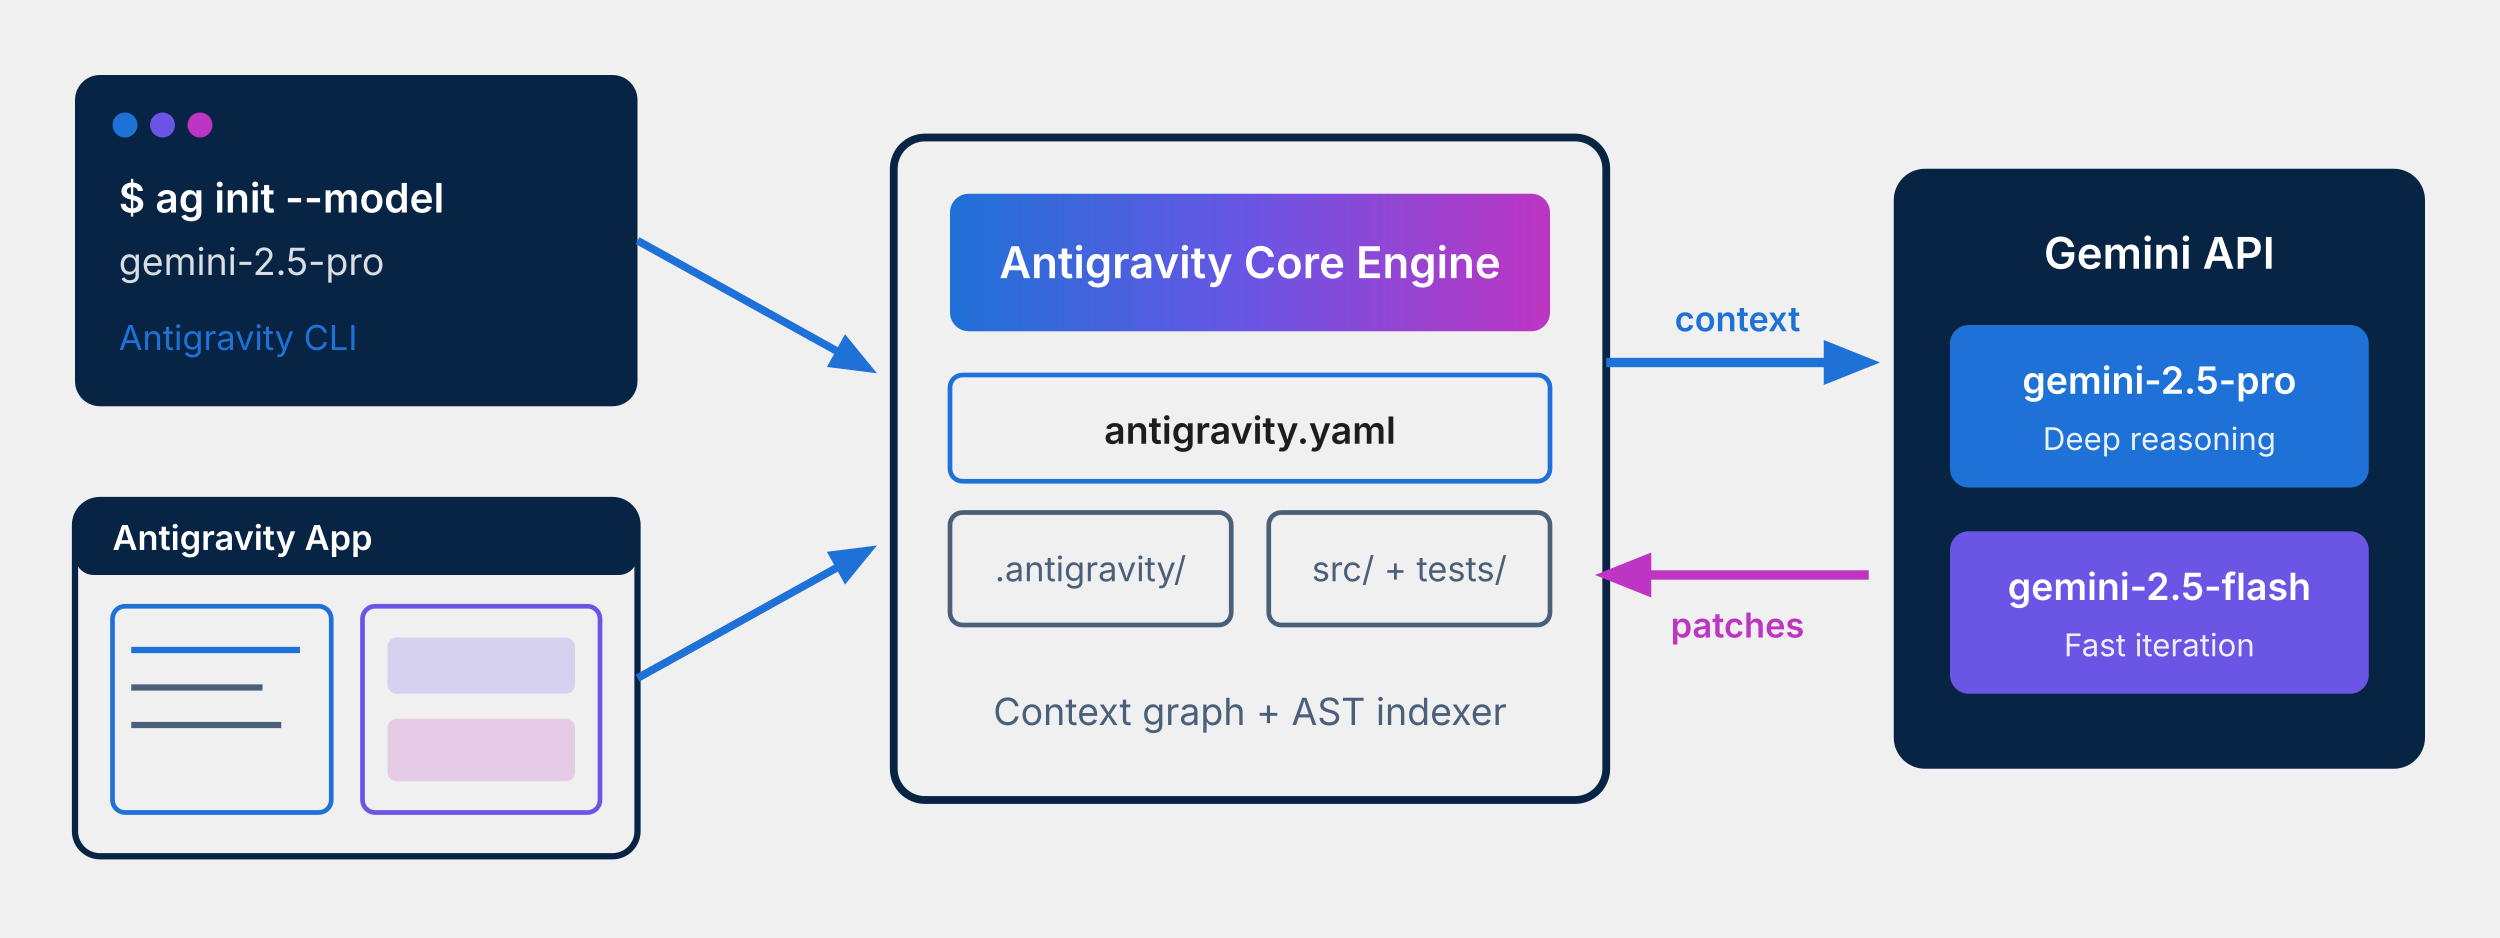
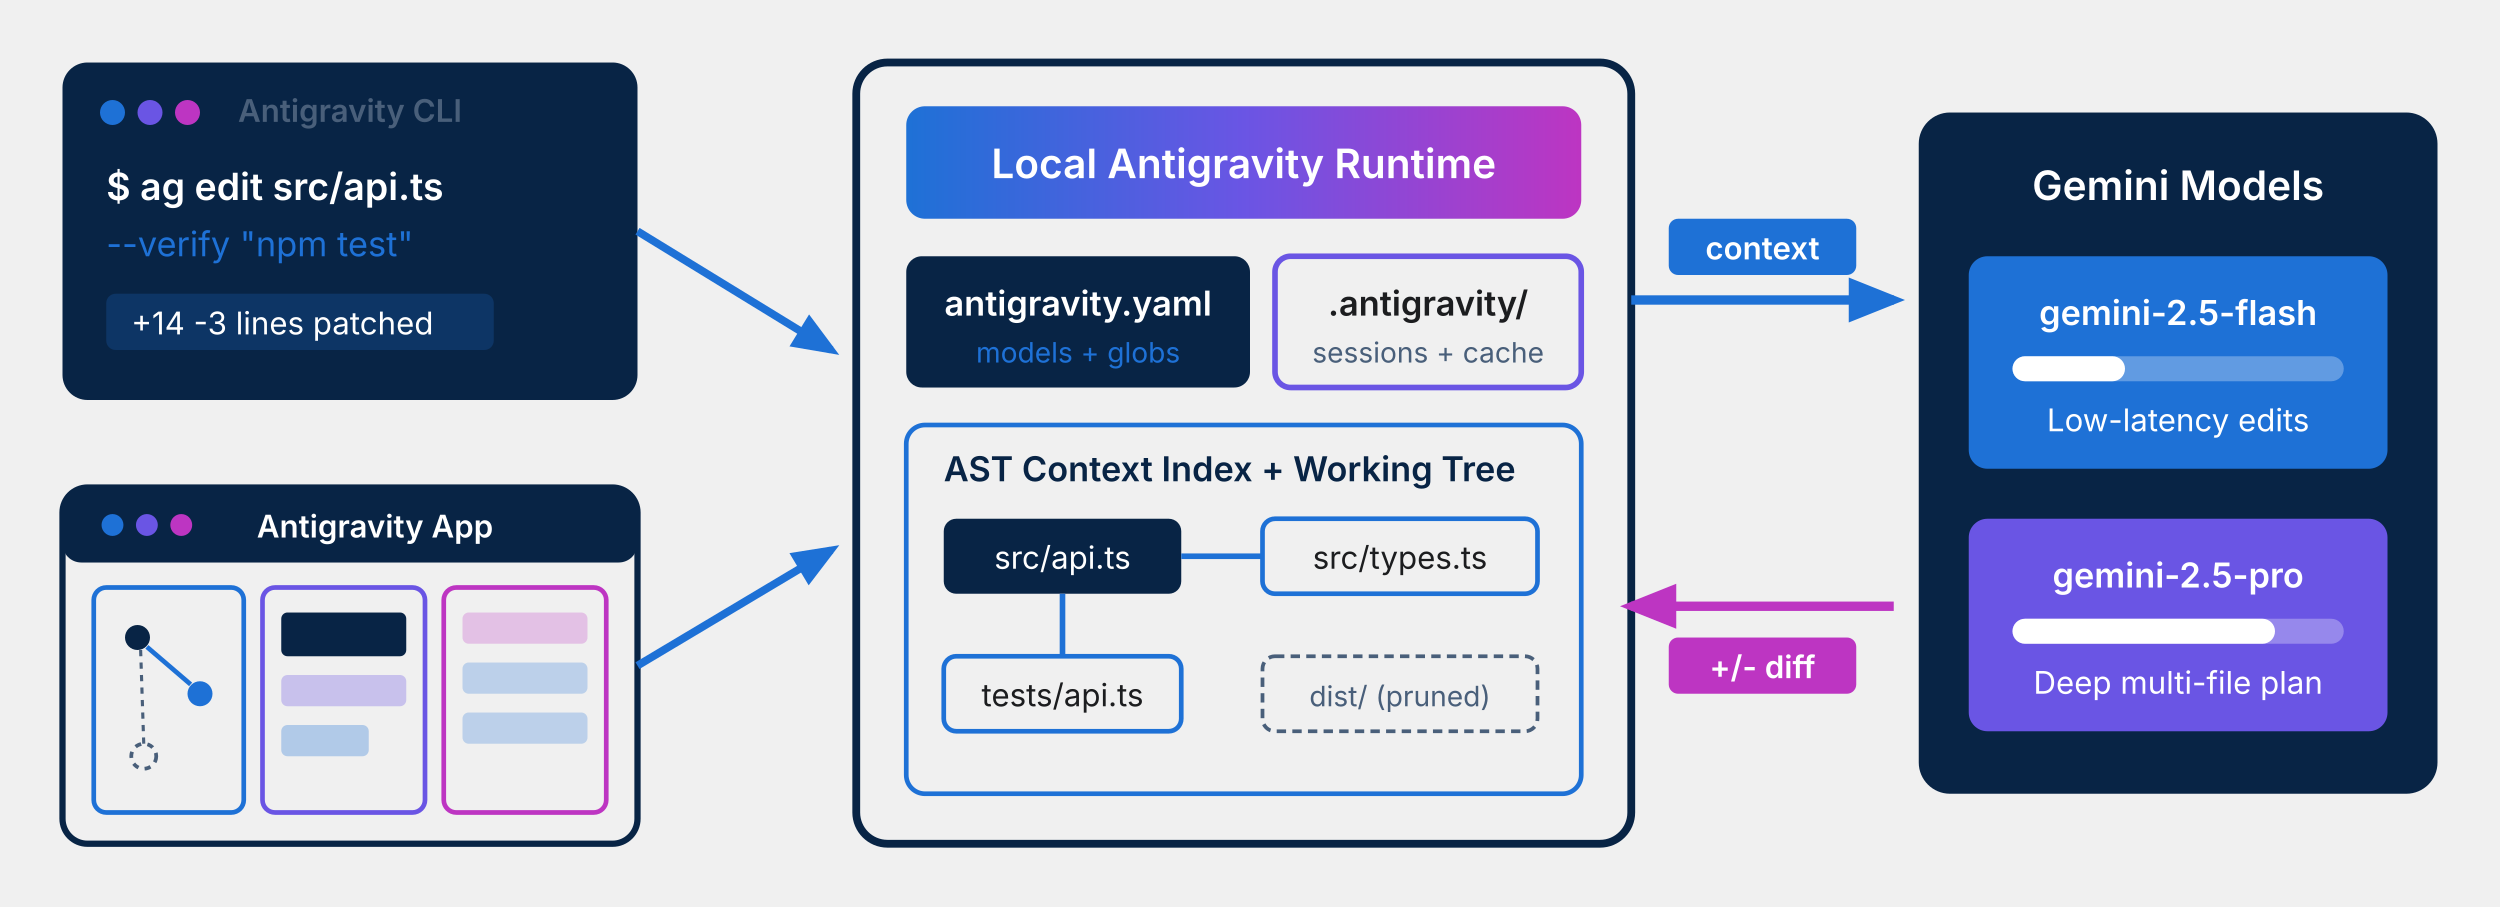
- <svg xmlns="http://www.w3.org/2000/svg" viewBox="0 0 800 300" role="img" aria-label="CLI commands and App workspace events flow through the shared Antigravity engine and antigravity.yaml into Gemini models and return structured diffs to local files">
+ <svg xmlns="http://www.w3.org/2000/svg" viewBox="0 0 800 290" role="img" aria-label="CLI commands and App workspace events flow through the shared Antigravity engine and antigravity.yaml into Gemini models and return structured diffs to local files">
  <defs>
-     <linearGradient id="ag-flow" x1="0" y1="0" x2="1" y2="0">
+     <linearGradient id="ag-band" x1="0" y1="0" x2="1" y2="0">
      <stop offset="0" stop-color="#1e71d6" />
      <stop offset="0.5" stop-color="#6a55e4" />
      <stop offset="1" stop-color="#bd35c2" />
    </linearGradient>
-     <marker id="arrow-blue" viewBox="0 0 10 10" refX="8" refY="5" markerWidth="6" markerHeight="6" orient="auto-start-reverse">
+     <marker id="arr-blue" viewBox="0 0 10 10" refX="8" refY="5" markerWidth="6" markerHeight="6" orient="auto-start-reverse">
      <path d="M 0 1 L 10 5 L 0 9 z" fill="#1e71d6" />
    </marker>
-     <marker id="arrow-magenta" viewBox="0 0 10 10" refX="8" refY="5" markerWidth="6" markerHeight="6" orient="auto-start-reverse">
+     <marker id="arr-magenta" viewBox="0 0 10 10" refX="8" refY="5" markerWidth="6" markerHeight="6" orient="auto-start-reverse">
      <path d="M 0 1 L 10 5 L 0 9 z" fill="#bd35c2" />
    </marker>
  </defs>
-   <rect x="24" y="24" width="180" height="106" rx="8" fill="#082445" />
-   <circle cx="40" cy="40" r="4" fill="#1e71d6" />
-   <circle cx="52" cy="40" r="4" fill="#6a55e4" />
-   <circle cx="64" cy="40" r="4" fill="#bd35c2" />
-   <text x="38" y="68" fill="#ffffff" font-family="Inter, system-ui, sans-serif" font-size="13" font-weight="600">$ ag init --model</text>
-   <text x="38" y="88" fill="#ffffff" font-family="Inter, system-ui, sans-serif" font-size="12" opacity="0.85">gemini-2.5-pro</text>
-   <text x="38" y="112" fill="#1e71d6" font-family="Inter, system-ui, sans-serif" font-size="11">Antigravity CLI</text>
-   <rect x="24" y="160" width="180" height="114" rx="8" fill="none" stroke="#082445" stroke-width="2" />
-   <rect x="24" y="160" width="180" height="24" rx="6" fill="#082445" />
-   <text x="36" y="176" fill="#ffffff" font-family="Inter, system-ui, sans-serif" font-size="11" font-weight="600">Antigravity App</text>
-   <rect x="36" y="194" width="70" height="66" rx="4" fill="none" stroke="#1e71d6" stroke-width="1.5" />
-   <line x1="42" y1="208" x2="96" y2="208" stroke="#1e71d6" stroke-width="2" />
-   <line x1="42" y1="220" x2="84" y2="220" stroke="#495f7a" stroke-width="2" />
-   <line x1="42" y1="232" x2="90" y2="232" stroke="#495f7a" stroke-width="2" />
-   <rect x="116" y="194" width="76" height="66" rx="4" fill="none" stroke="#6a55e4" stroke-width="1.5" />
-   <rect x="124" y="204" width="60" height="18" rx="3" fill="#6a55e4" opacity="0.2" />
-   <rect x="124" y="230" width="60" height="20" rx="3" fill="#bd35c2" opacity="0.2" />
-   <path d="M 204 77 L 278 118" fill="none" stroke="#1e71d6" stroke-width="2.5" marker-end="url(#arrow-blue)" />
-   <path d="M 204 217 L 278 176" fill="none" stroke="#1e71d6" stroke-width="2.5" marker-end="url(#arrow-blue)" />
-   <rect x="286" y="44" width="228" height="212" rx="10" fill="none" stroke="#082445" stroke-width="2.5" />
-   <rect x="304" y="62" width="192" height="44" rx="6" fill="url(#ag-flow)" />
-   <text x="400" y="89" text-anchor="middle" fill="#ffffff" font-family="Inter, system-ui, sans-serif" font-size="14" font-weight="600">Antigravity Core Engine</text>
-   <rect x="304" y="120" width="192" height="34" rx="4" fill="none" stroke="#1e71d6" stroke-width="1.5" />
-   <text x="400" y="142" text-anchor="middle" fill="#1c1d1f" font-family="Inter, system-ui, sans-serif" font-size="12" font-weight="600">antigravity.yaml</text>
-   <rect x="304" y="164" width="90" height="36" rx="4" fill="none" stroke="#495f7a" stroke-width="1.5" />
-   <text x="349" y="186" text-anchor="middle" fill="#495f7a" font-family="Inter, system-ui, sans-serif" font-size="11">.antigravity/</text>
-   <rect x="406" y="164" width="90" height="36" rx="4" fill="none" stroke="#495f7a" stroke-width="1.5" />
-   <text x="451" y="186" text-anchor="middle" fill="#495f7a" font-family="Inter, system-ui, sans-serif" font-size="11">src/ + tests/</text>
-   <text x="400" y="232" text-anchor="middle" fill="#495f7a" font-family="Inter, system-ui, sans-serif" font-size="12">Context graph + AST indexer</text>
-   <path d="M 514 116 L 598 116" fill="none" stroke="#1e71d6" stroke-width="3" marker-end="url(#arrow-blue)" />
-   <text x="556" y="106" text-anchor="middle" fill="#1e71d6" font-family="Inter, system-ui, sans-serif" font-size="11" font-weight="600">context</text>
-   <path d="M 598 184 L 514 184" fill="none" stroke="#bd35c2" stroke-width="3" marker-end="url(#arrow-magenta)" />
-   <text x="556" y="204" text-anchor="middle" fill="#bd35c2" font-family="Inter, system-ui, sans-serif" font-size="11" font-weight="600">patches</text>
-   <rect x="606" y="54" width="170" height="192" rx="10" fill="#082445" />
-   <text x="691" y="86" text-anchor="middle" fill="#ffffff" font-family="Inter, system-ui, sans-serif" font-size="14" font-weight="600">Gemini API</text>
-   <rect x="624" y="104" width="134" height="52" rx="6" fill="#1e71d6" />
-   <text x="691" y="126" text-anchor="middle" fill="#ffffff" font-family="Inter, system-ui, sans-serif" font-size="12" font-weight="600">gemini-2.5-pro</text>
-   <text x="691" y="144" text-anchor="middle" fill="#ffffff" font-family="Inter, system-ui, sans-serif" font-size="10" opacity="0.9">Deep reasoning</text>
-   <rect x="624" y="170" width="134" height="52" rx="6" fill="#6a55e4" />
-   <text x="691" y="192" text-anchor="middle" fill="#ffffff" font-family="Inter, system-ui, sans-serif" font-size="12" font-weight="600">gemini-2.5-flash</text>
-   <text x="691" y="210" text-anchor="middle" fill="#ffffff" font-family="Inter, system-ui, sans-serif" font-size="10" opacity="0.9">Fast iteration</text>
+   <rect x="20" y="20" width="184" height="108" rx="8" fill="#082445" />
+   <circle cx="36" cy="36" r="4" fill="#1e71d6" />
+   <circle cx="48" cy="36" r="4" fill="#6a55e4" />
+   <circle cx="60" cy="36" r="4" fill="#bd35c2" />
+   <text x="112" y="39" text-anchor="middle" fill="#495f7a" font-family="Inter, system-ui, sans-serif" font-size="10" font-weight="600">Antigravity CLI</text>
+   <text x="34" y="64" fill="#ffffff" font-family="Inter, system-ui, sans-serif" font-size="12" font-weight="600">$ ag edit src/api.ts</text>
+   <text x="34" y="82" fill="#1e71d6" font-family="Inter, system-ui, sans-serif" font-size="11">--verify "npm test"</text>
+   <rect x="34" y="94" width="124" height="18" rx="3" fill="#1e71d6" opacity="0.22" />
+   <text x="42" y="107" fill="#ffffff" font-family="Inter, system-ui, sans-serif" font-size="10">+14 -3 lines patched</text>
+   <rect x="20" y="156" width="184" height="114" rx="8" fill="none" stroke="#082445" stroke-width="2" />
+   <rect x="20" y="156" width="184" height="24" rx="6" fill="#082445" />
+   <circle cx="36" cy="168" r="3.5" fill="#1e71d6" />
+   <circle cx="47" cy="168" r="3.5" fill="#6a55e4" />
+   <circle cx="58" cy="168" r="3.5" fill="#bd35c2" />
+   <text x="120" y="172" text-anchor="middle" fill="#ffffff" font-family="Inter, system-ui, sans-serif" font-size="10" font-weight="600">Antigravity App</text>
+   <rect x="30" y="188" width="48" height="72" rx="4" fill="none" stroke="#1e71d6" stroke-width="1.5" />
+   <circle cx="44" cy="204" r="4" fill="#082445" />
+   <circle cx="64" cy="222" r="4" fill="#1e71d6" />
+   <circle cx="46" cy="242" r="4" fill="none" stroke="#495f7a" stroke-width="1.2" stroke-dasharray="2 2" />
+   <line x1="47" y1="207" x2="61" y2="219" stroke="#1e71d6" stroke-width="1.5" />
+   <line x1="45" y1="208" x2="46" y2="238" stroke="#495f7a" stroke-width="1" stroke-dasharray="2 2" />
+   <rect x="84" y="188" width="52" height="72" rx="4" fill="none" stroke="#6a55e4" stroke-width="1.5" />
+   <rect x="90" y="196" width="40" height="14" rx="2" fill="#082445" />
+   <rect x="90" y="216" width="40" height="10" rx="2" fill="#6a55e4" opacity="0.3" />
+   <rect x="90" y="232" width="28" height="10" rx="2" fill="#1e71d6" opacity="0.3" />
+   <rect x="142" y="188" width="52" height="72" rx="4" fill="none" stroke="#bd35c2" stroke-width="1.5" />
+   <rect x="148" y="196" width="40" height="10" rx="2" fill="#bd35c2" opacity="0.25" />
+   <rect x="148" y="212" width="40" height="10" rx="2" fill="#1e71d6" opacity="0.25" />
+   <rect x="148" y="228" width="40" height="10" rx="2" fill="#1e71d6" opacity="0.25" />
+   <path d="M 204 74 L 266 112" fill="none" stroke="#1e71d6" stroke-width="2.5" marker-end="url(#arr-blue)" />
+   <path d="M 204 213 L 266 176" fill="none" stroke="#1e71d6" stroke-width="2.5" marker-end="url(#arr-blue)" />
+   <rect x="274" y="20" width="248" height="250" rx="10" fill="none" stroke="#082445" stroke-width="2.5" />
+   <rect x="290" y="34" width="216" height="36" rx="6" fill="url(#ag-band)" />
+   <text x="398" y="57" text-anchor="middle" fill="#ffffff" font-family="Inter, system-ui, sans-serif" font-size="13" font-weight="600">Local Antigravity Runtime</text>
+   <rect x="290" y="82" width="110" height="42" rx="5" fill="#082445" />
+   <text x="345" y="101" text-anchor="middle" fill="#ffffff" font-family="Inter, system-ui, sans-serif" font-size="11" font-weight="600">antigravity.yaml</text>
+   <text x="345" y="116" text-anchor="middle" fill="#1e71d6" font-family="Inter, system-ui, sans-serif" font-size="9">models + globs</text>
+   <rect x="408" y="82" width="98" height="42" rx="5" fill="none" stroke="#6a55e4" stroke-width="1.8" />
+   <text x="457" y="101" text-anchor="middle" fill="#1c1d1f" font-family="Inter, system-ui, sans-serif" font-size="11" font-weight="600">.antigravity/</text>
+   <text x="457" y="116" text-anchor="middle" fill="#495f7a" font-family="Inter, system-ui, sans-serif" font-size="9">sessions + cache</text>
+   <rect x="290" y="136" width="216" height="118" rx="6" fill="none" stroke="#1e71d6" stroke-width="1.5" />
+   <text x="302" y="154" fill="#082445" font-family="Inter, system-ui, sans-serif" font-size="11" font-weight="600">AST Context Index + Working Tree</text>
+   <rect x="302" y="166" width="76" height="24" rx="4" fill="#082445" />
+   <text x="340" y="182" text-anchor="middle" fill="#ffffff" font-family="Inter, system-ui, sans-serif" font-size="10">src/api.ts</text>
+   <line x1="378" y1="178" x2="404" y2="178" stroke="#1e71d6" stroke-width="1.8" />
+   <rect x="404" y="166" width="88" height="24" rx="4" fill="none" stroke="#1e71d6" stroke-width="1.5" />
+   <text x="448" y="182" text-anchor="middle" fill="#1c1d1f" font-family="Inter, system-ui, sans-serif" font-size="10">src/types.ts</text>
+   <line x1="340" y1="190" x2="340" y2="210" stroke="#1e71d6" stroke-width="1.8" />
+   <rect x="302" y="210" width="76" height="24" rx="4" fill="none" stroke="#1e71d6" stroke-width="1.5" />
+   <text x="340" y="226" text-anchor="middle" fill="#1c1d1f" font-family="Inter, system-ui, sans-serif" font-size="10">tests/api.ts</text>
+   <rect x="404" y="210" width="88" height="24" rx="4" fill="none" stroke="#495f7a" stroke-width="1.2" stroke-dasharray="3 2" />
+   <text x="448" y="226" text-anchor="middle" fill="#495f7a" font-family="Inter, system-ui, sans-serif" font-size="9">dist/ (pruned)</text>
+   <path d="M 522 96 L 606 96" fill="none" stroke="#1e71d6" stroke-width="3" marker-end="url(#arr-blue)" />
+   <rect x="534" y="70" width="60" height="18" rx="3" fill="#1e71d6" />
+   <text x="564" y="83" text-anchor="middle" fill="#ffffff" font-family="Inter, system-ui, sans-serif" font-size="10" font-weight="600">context</text>
+   <path d="M 606 194 L 522 194" fill="none" stroke="#bd35c2" stroke-width="3" marker-end="url(#arr-magenta)" />
+   <rect x="534" y="204" width="60" height="18" rx="3" fill="#bd35c2" />
+   <text x="564" y="217" text-anchor="middle" fill="#ffffff" font-family="Inter, system-ui, sans-serif" font-size="10" font-weight="600">+/- diff</text>
+   <rect x="614" y="36" width="166" height="218" rx="10" fill="#082445" />
+   <text x="697" y="64" text-anchor="middle" fill="#ffffff" font-family="Inter, system-ui, sans-serif" font-size="13" font-weight="600">Gemini Models</text>
+   <rect x="630" y="82" width="134" height="68" rx="6" fill="#1e71d6" />
+   <text x="697" y="104" text-anchor="middle" fill="#ffffff" font-family="Inter, system-ui, sans-serif" font-size="11" font-weight="600">gemini-2.5-flash</text>
+   <rect x="644" y="114" width="106" height="8" rx="4" fill="#ffffff" opacity="0.3" />
+   <rect x="644" y="114" width="36" height="8" rx="4" fill="#ffffff" />
+   <text x="697" y="138" text-anchor="middle" fill="#ffffff" font-family="Inter, system-ui, sans-serif" font-size="10">Low-latency edits</text>
+   <rect x="630" y="166" width="134" height="68" rx="6" fill="#6a55e4" />
+   <text x="697" y="188" text-anchor="middle" fill="#ffffff" font-family="Inter, system-ui, sans-serif" font-size="11" font-weight="600">gemini-2.5-pro</text>
+   <rect x="644" y="198" width="106" height="8" rx="4" fill="#ffffff" opacity="0.3" />
+   <rect x="644" y="198" width="84" height="8" rx="4" fill="#ffffff" />
+   <text x="697" y="222" text-anchor="middle" fill="#ffffff" font-family="Inter, system-ui, sans-serif" font-size="10">Deep multi-file plan</text>
</svg>
